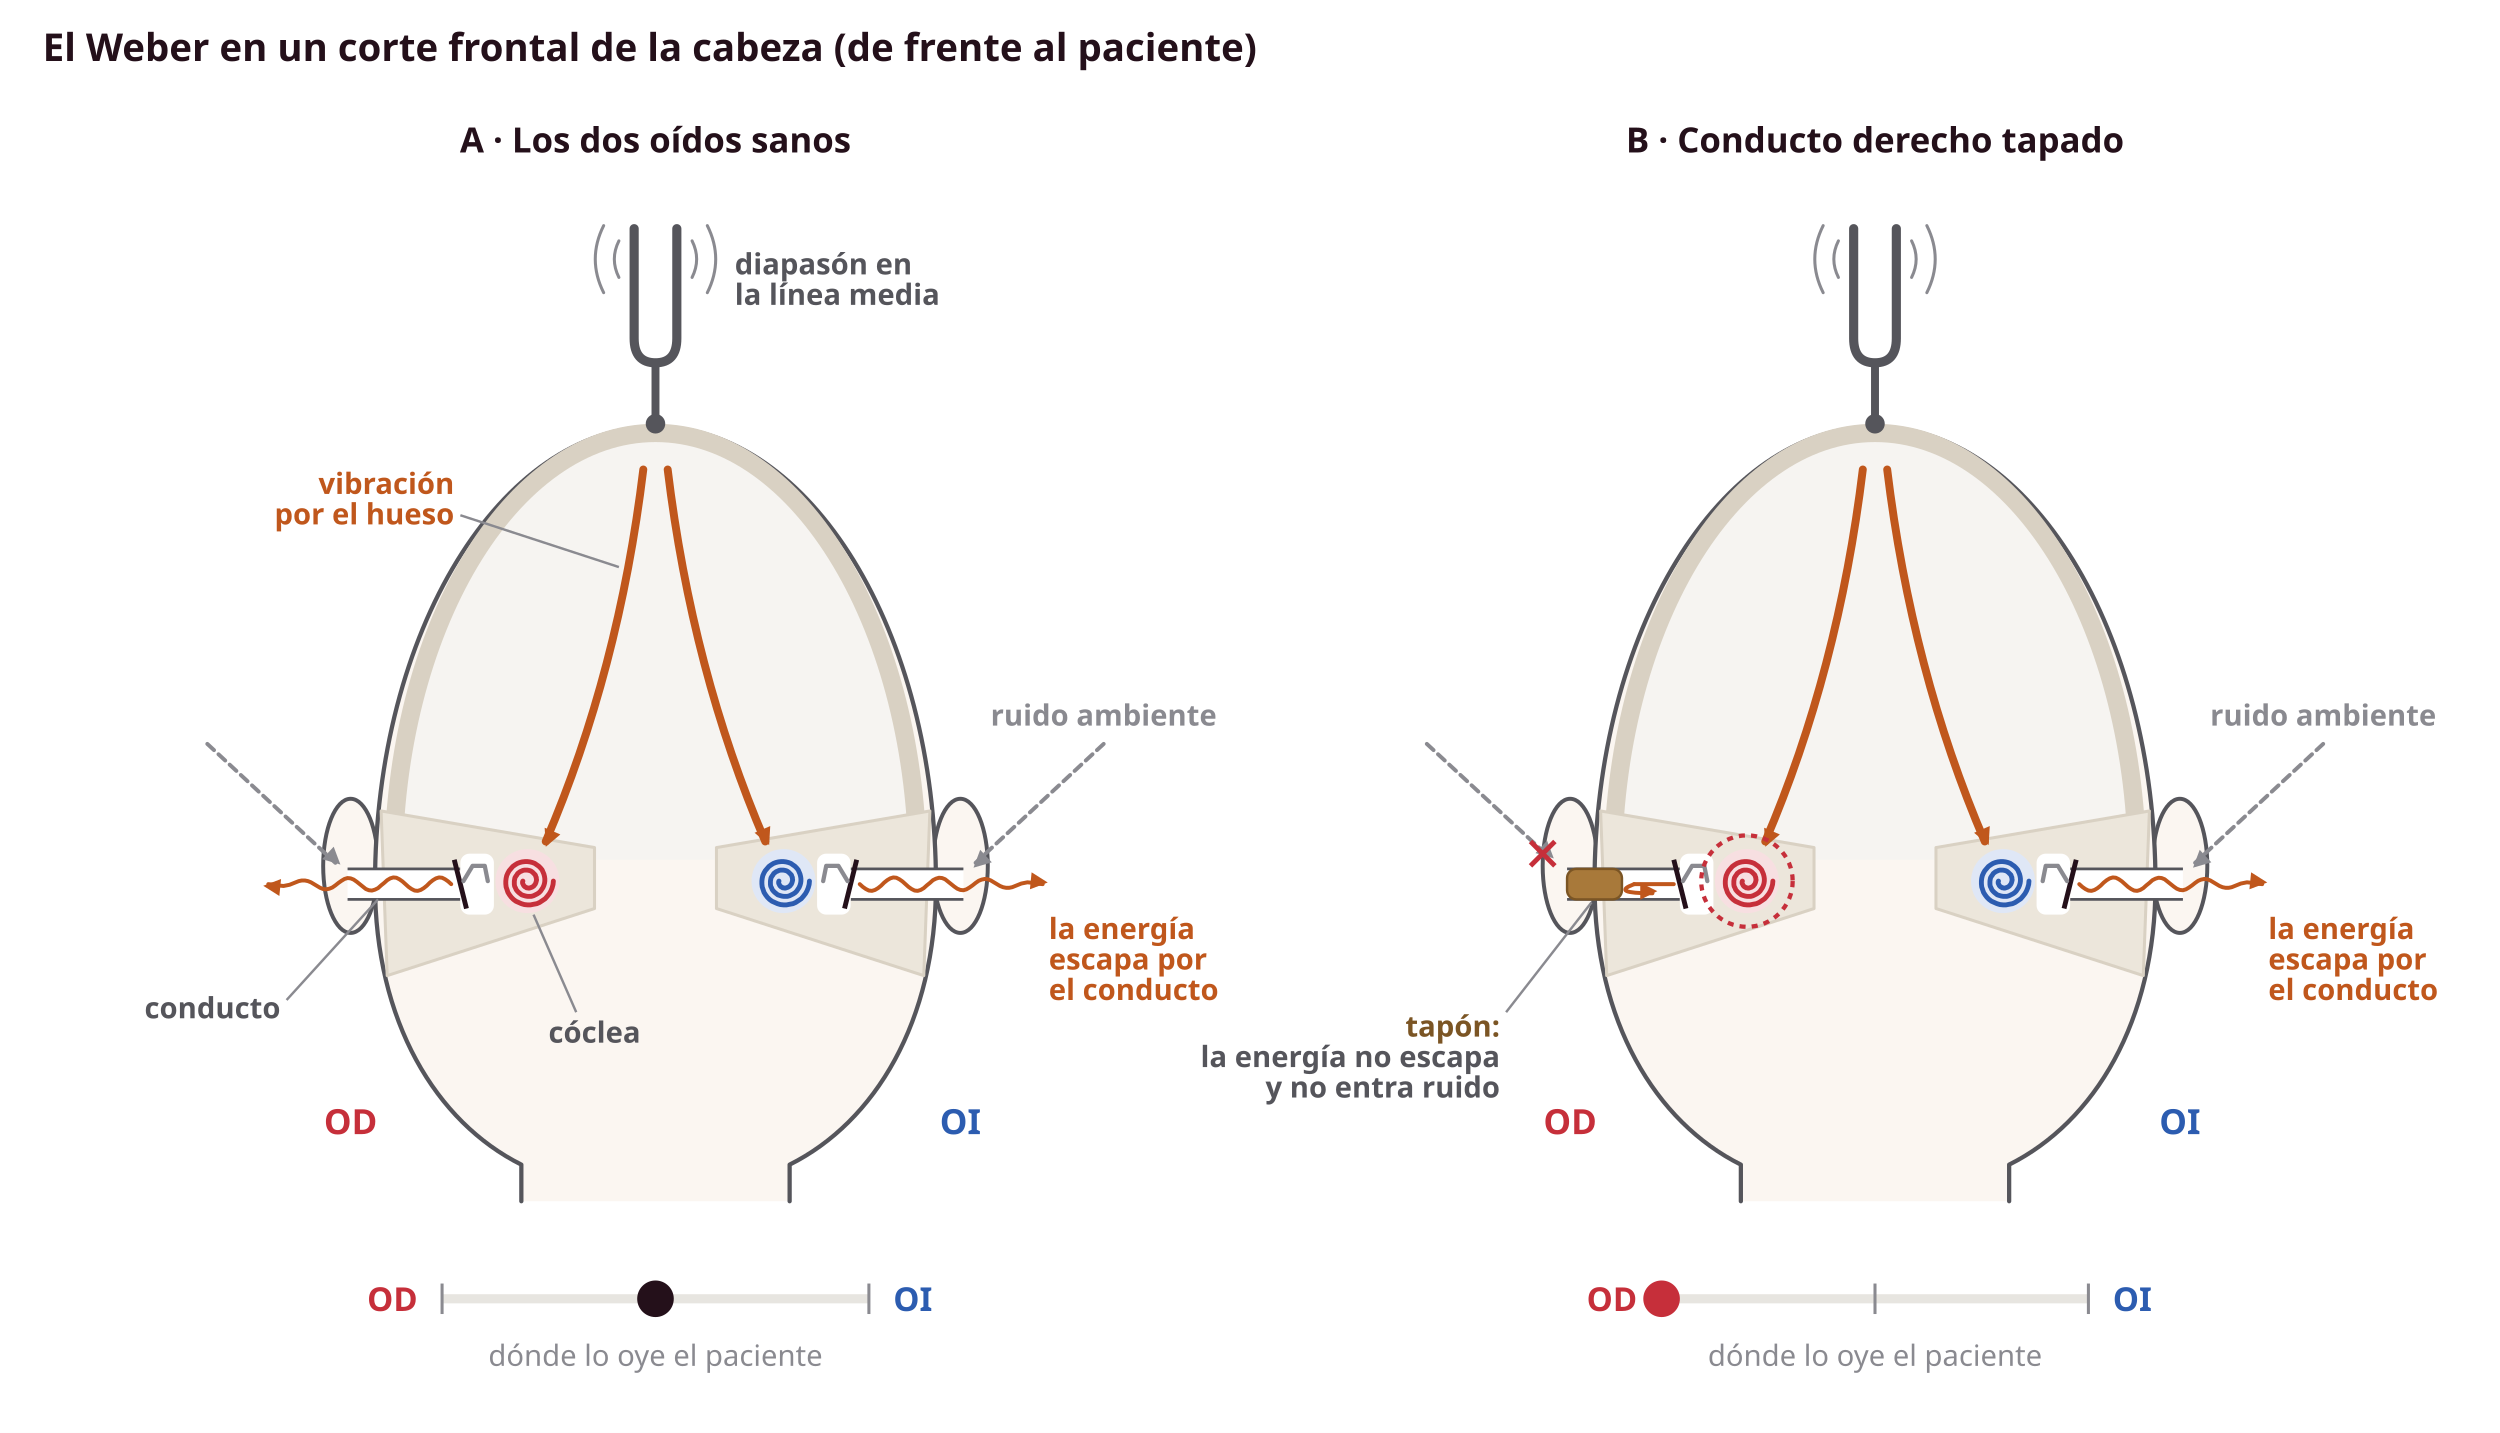
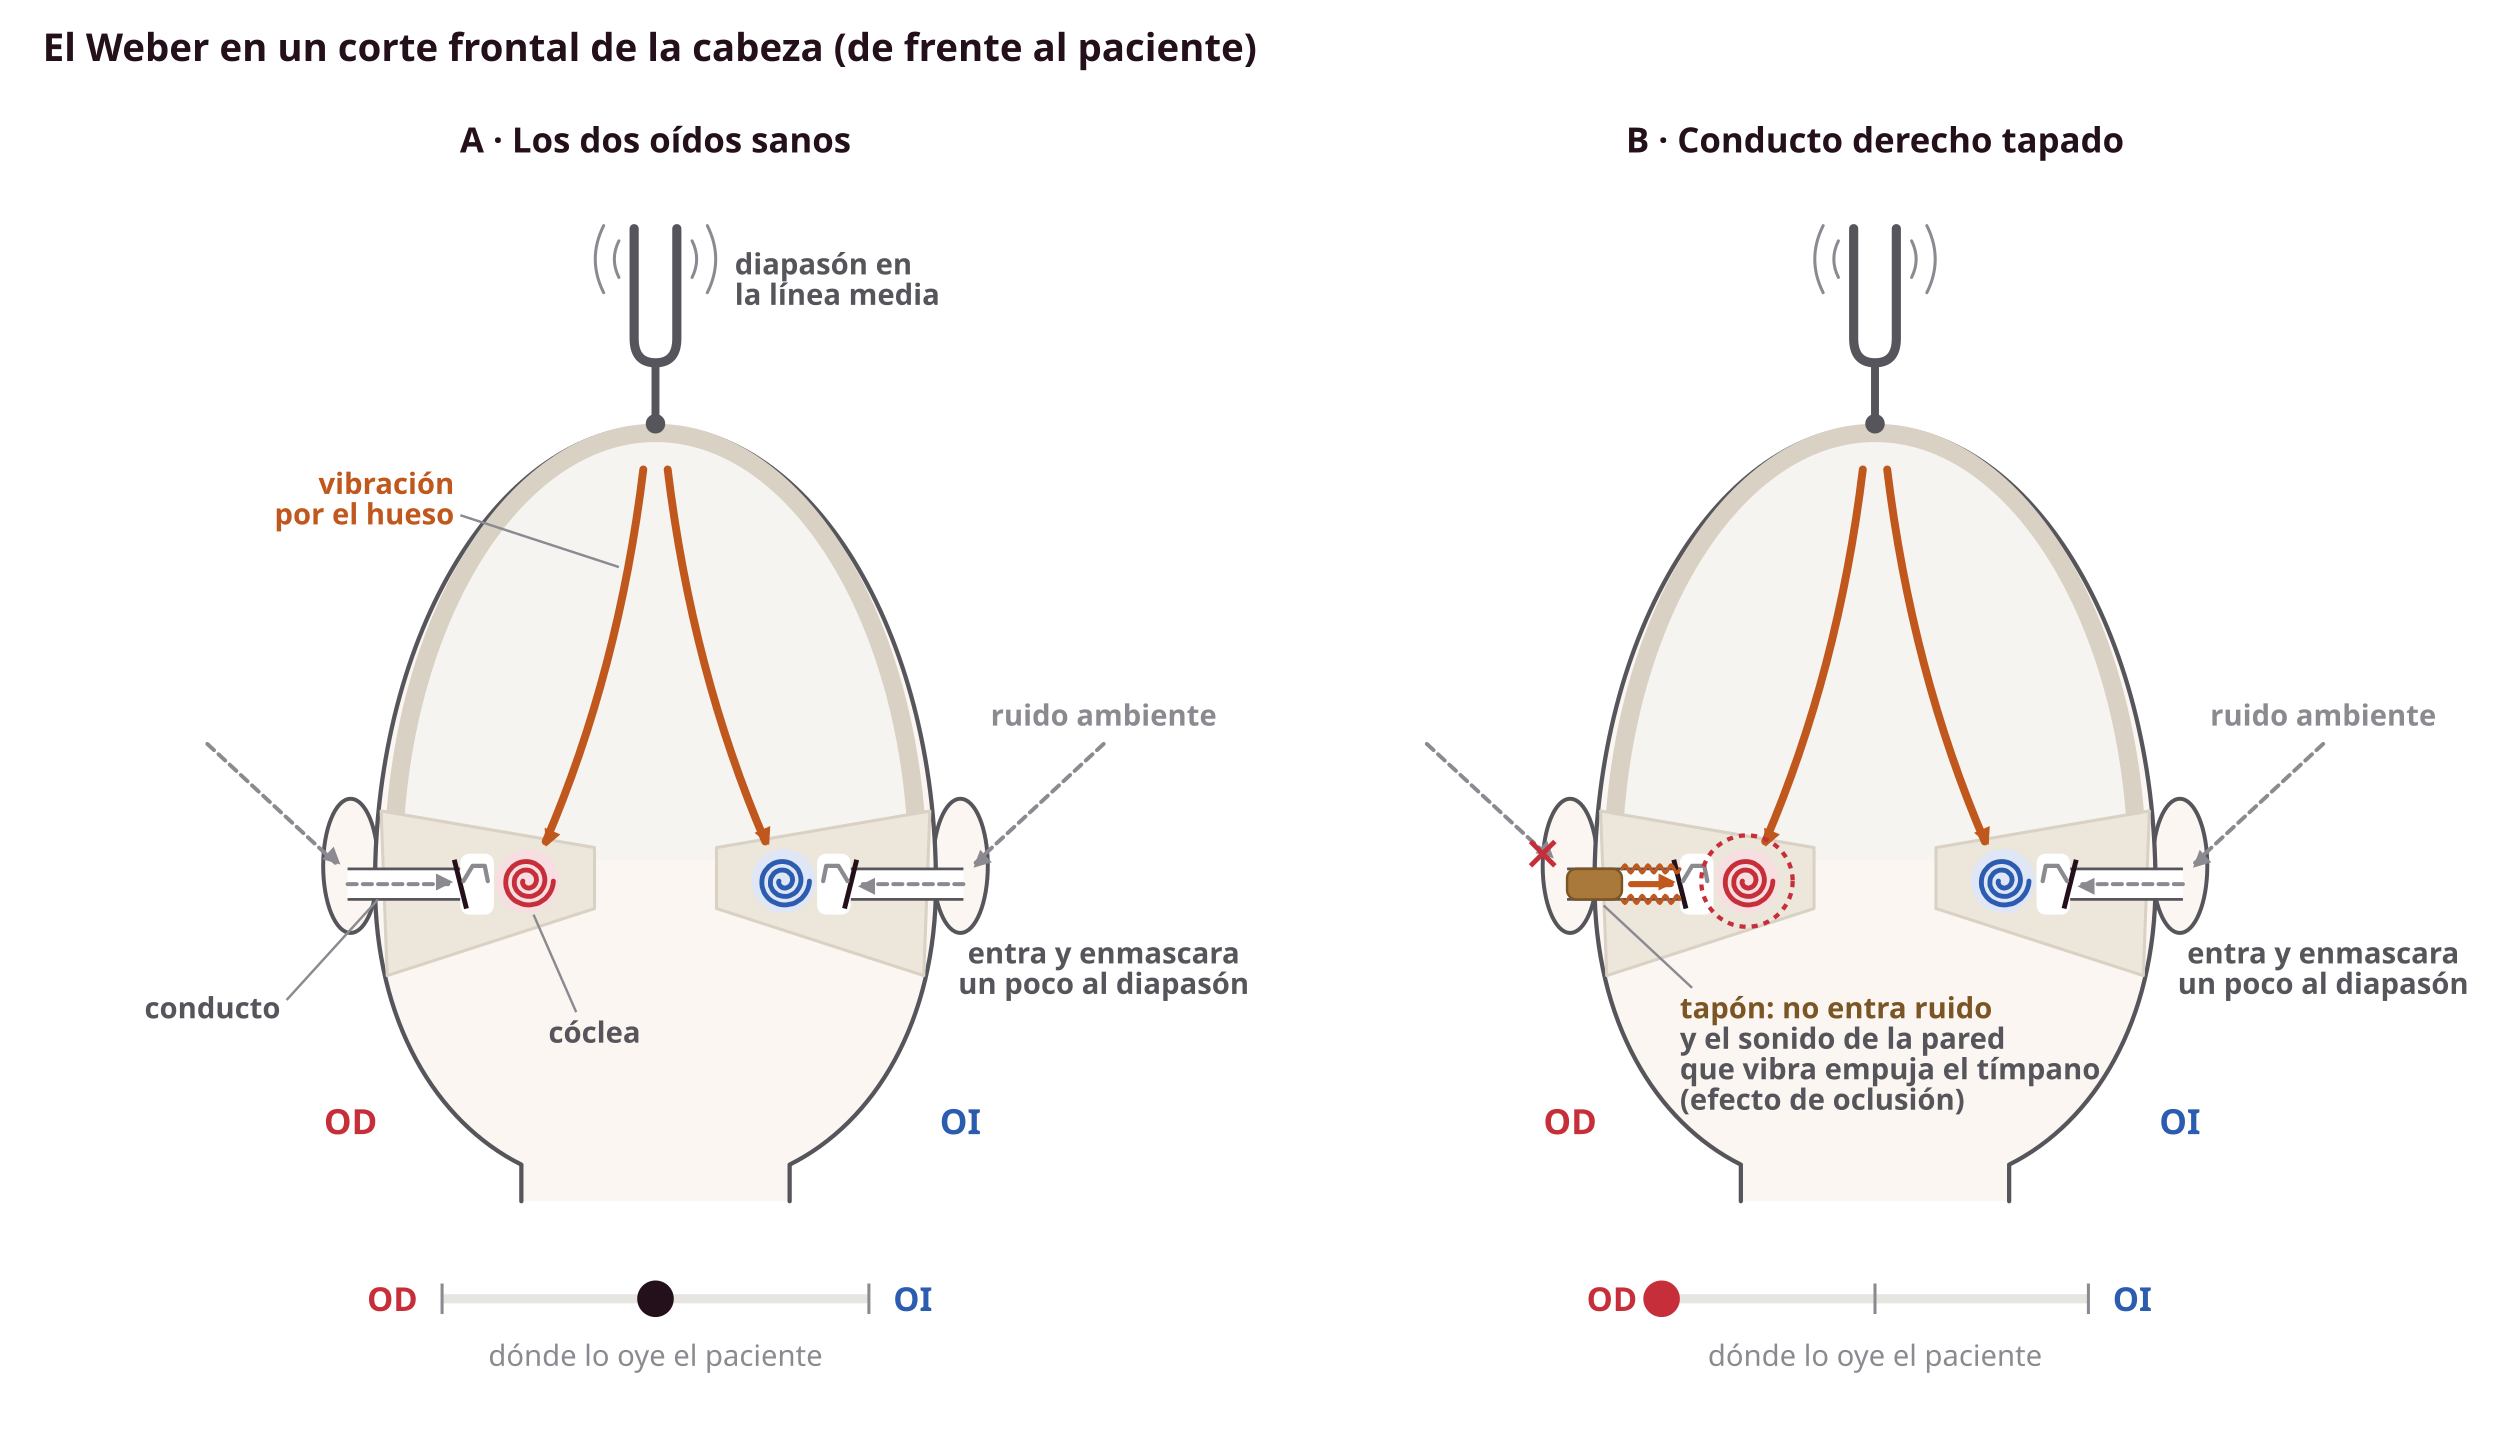
<svg xmlns="http://www.w3.org/2000/svg" viewBox="0 0 820 470" width="820" height="470">
  <defs>
    <marker id="p-c" markerWidth="6" markerHeight="6" refX="4" refY="3.5" markerUnits="userSpaceOnUse" orient="auto">
      <path d="M0,0 L7,3.5 L0,7 z" transform="scale(.8)" fill="#c0571c" />
    </marker>
    <marker id="p-t" markerWidth="6" markerHeight="6" refX="4" refY="3.5" markerUnits="userSpaceOnUse" orient="auto">
      <path d="M0,0 L7,3.5 L0,7 z" transform="scale(.8)" fill="#8a8a90" />
    </marker>
    <marker id="p-g" markerWidth="6" markerHeight="6" refX="4" refY="3.5" markerUnits="userSpaceOnUse" orient="auto">
      <path d="M0,0 L7,3.5 L0,7 z" transform="scale(.8)" fill="#55555b" />
    </marker>
  </defs>
  <rect width="820" height="470" fill="#fff" />
  <text x="14.0" y="20.0" font-family="'Plus Jakarta Sans', sans-serif" font-size="12.6" fill="#24101a" text-anchor="start" font-weight="700">El Weber en un corte frontal de la cabeza (de frente al paciente)</text>
  <text x="215.0" y="50.0" font-family="'Plus Jakarta Sans', sans-serif" font-size="11.4" fill="#24101a" text-anchor="middle" font-weight="700">A · Los dos oídos sanos</text>
  <ellipse cx="115.0" cy="284.0" rx="9.0" ry="22.0" fill="#fbf6f1" stroke="#55555b" stroke-width="1.3" />
  <ellipse cx="315.0" cy="284.0" rx="9.0" ry="22.0" fill="#fbf6f1" stroke="#55555b" stroke-width="1.3" />
  <path d="M171.0,394.0 L171.0,382.0 C143.0,368.0 123.0,335.0 123.0,290.0 A92.0,150.0 0 0 1 307.0,290.0 C307.0,335.0 287.0,368.0 259.0,382.0 L259.0,394.0 Z" fill="#fbf6f1" stroke="none" stroke-width="0" stroke-linejoin="round" stroke-linecap="round" />
  <path d="M171.0,394.0 L171.0,382.0 C143.0,368.0 123.0,335.0 123.0,290.0 A92.0,150.0 0 0 1 307.0,290.0 C307.0,335.0 287.0,368.0 259.0,382.0 L259.0,394.0" fill="none" stroke="#55555b" stroke-width="1.4" stroke-linejoin="round" stroke-linecap="round" />
  <path d="M131.0,282.0 A84.0,140.0 0 0 1 299.0,282.0 L235.0,282.0 L195.0,282.0 Z" fill="#f6f4f1" stroke="none" stroke-width="0" stroke-linejoin="round" stroke-linecap="round" />
  <path d="M129.0,286.0 A86.0,144.0 0 0 1 301.0,286.0" fill="none" stroke="#d9d1c3" stroke-width="6.0" stroke-linejoin="round" stroke-linecap="round" />
  <path d="M125.0,266.0 L195.0,278.0 L195.0,298.0 L127.0,320.0 Z" fill="#ece6db" stroke="#d9d1c3" stroke-width="1" stroke-linejoin="round" stroke-linecap="round" />
  <path d="M305.0,266.0 L235.0,278.0 L235.0,298.0 L303.0,320.0 Z" fill="#ece6db" stroke="#d9d1c3" stroke-width="1" stroke-linejoin="round" stroke-linecap="round" />
  <rect x="114.0" y="285.0" width="37.0" height="10.0" rx="0" fill="#ffffff" stroke="none" stroke-width="0" />
  <line x1="114.0" y1="285.0" x2="151.0" y2="285.0" stroke="#55555b" stroke-width="0.9" />
  <line x1="114.0" y1="295.0" x2="151.0" y2="295.0" stroke="#55555b" stroke-width="0.9" />
  <rect x="151.0" y="280.0" width="11.0" height="20.0" rx="3" fill="#ffffff" stroke="none" stroke-width="0" />
  <line x1="149.0" y1="282.0" x2="153.0" y2="298.0" stroke="#24101a" stroke-width="1.6" />
  <polyline points="152.0,289.0 155.0,284.0 159.0,284.0 160.0,289.0" fill="none" stroke="#8a8a90" stroke-width="1.4" stroke-linejoin="round" stroke-linecap="round" />
  <circle cx="173.0" cy="289.0" r="10.5" fill="#f7dfe1" stroke="none" />
  <polyline points="181.5,289.0 181.4,290.1 181.1,291.2 180.7,292.2 180.2,293.1 179.5,294.0 178.8,294.8 177.9,295.4 177.0,296.0 176.1,296.4 175.0,296.6 174.0,296.8 173.0,296.8 172.0,296.7 171.0,296.4 170.1,296.0 169.2,295.6 168.4,295.0 167.7,294.3 167.1,293.5 166.6,292.7 166.3,291.8 166.0,290.9 165.9,289.9 165.9,289.0 166.0,288.1 166.2,287.2 166.6,286.3 167.0,285.6 167.6,284.9 168.2,284.2 168.9,283.7 169.7,283.2 170.5,282.9 171.3,282.7 172.2,282.6 173.0,282.6 173.8,282.7 174.6,282.9 175.4,283.2 176.1,283.7 176.7,284.1 177.3,284.7 177.8,285.3 178.1,286.0 178.4,286.7 178.6,287.5 178.7,288.2 178.7,289.0 178.6,289.7 178.4,290.4 178.1,291.1 177.7,291.7 177.3,292.3 176.8,292.8 176.2,293.2 175.6,293.5 175.0,293.8 174.3,294.0 173.7,294.0 173.0,294.0 172.4,293.9 171.7,293.7 171.1,293.5 170.6,293.1 170.1,292.7 169.7,292.3 169.3,291.8 169.1,291.3 168.8,290.7 168.7,290.1 168.7,289.6 168.7,289.0 168.8,288.4 168.9,287.9 169.2,287.4 169.5,287.0 169.8,286.5 170.2,286.2 170.6,285.9 171.1,285.7 171.5,285.5 172.0,285.4 172.5,285.4 173.0,285.4 173.5,285.5 173.9,285.6 174.3,285.8 174.7,286.1 175.0,286.4 175.3,286.7 175.6,287.0 175.7,287.4 175.9,287.8 175.9,288.2 176.0,288.6 175.9,289.0 175.8,289.4 175.7,289.7 175.5,290.1 175.3,290.3 175.1,290.6 174.8,290.8 174.5,291.0 174.2,291.1 173.9,291.2 173.6,291.3 173.3,291.3 173.0,291.2 172.7,291.2 172.5,291.0 172.2,290.9 172.0,290.7 171.8,290.5 171.7,290.3 171.6,290.1 171.5,289.9 171.4,289.7 171.4,289.4 171.4,289.2 171.5,289.0" fill="none" stroke="#c62f3a" stroke-width="1.6" stroke-linejoin="round" stroke-linecap="round" />
  <rect x="279.0" y="285.0" width="37.0" height="10.0" rx="0" fill="#ffffff" stroke="none" stroke-width="0" />
  <line x1="279.0" y1="285.0" x2="316.0" y2="285.0" stroke="#55555b" stroke-width="0.9" />
  <line x1="279.0" y1="295.0" x2="316.0" y2="295.0" stroke="#55555b" stroke-width="0.9" />
  <rect x="268.0" y="280.0" width="11.0" height="20.0" rx="3" fill="#ffffff" stroke="none" stroke-width="0" />
  <line x1="281.0" y1="282.0" x2="277.0" y2="298.0" stroke="#24101a" stroke-width="1.6" />
  <polyline points="278.0,289.0 275.0,284.0 271.0,284.0 270.0,289.0" fill="none" stroke="#8a8a90" stroke-width="1.4" stroke-linejoin="round" stroke-linecap="round" />
  <circle cx="257.0" cy="289.0" r="10.5" fill="#dfe7f6" stroke="none" />
  <polyline points="265.5,289.0 265.4,290.1 265.1,291.2 264.7,292.2 264.2,293.1 263.5,294.0 262.8,294.8 261.9,295.4 261.0,296.0 260.1,296.4 259.0,296.6 258.0,296.8 257.0,296.8 256.0,296.7 255.0,296.4 254.1,296.0 253.2,295.6 252.4,295.0 251.7,294.3 251.1,293.5 250.6,292.7 250.3,291.8 250.0,290.9 249.9,289.9 249.9,289.0 250.0,288.1 250.2,287.2 250.6,286.3 251.0,285.6 251.6,284.9 252.2,284.2 252.9,283.7 253.7,283.2 254.5,282.9 255.3,282.7 256.2,282.6 257.0,282.6 257.8,282.7 258.6,282.9 259.4,283.2 260.1,283.7 260.7,284.1 261.3,284.7 261.8,285.3 262.1,286.0 262.4,286.7 262.6,287.5 262.7,288.2 262.7,289.0 262.6,289.7 262.4,290.4 262.1,291.1 261.7,291.7 261.3,292.3 260.8,292.8 260.2,293.2 259.6,293.5 259.0,293.8 258.3,294.0 257.7,294.0 257.0,294.0 256.4,293.9 255.7,293.7 255.1,293.5 254.6,293.1 254.1,292.7 253.7,292.3 253.3,291.8 253.1,291.3 252.8,290.7 252.7,290.1 252.7,289.6 252.7,289.0 252.8,288.4 252.9,287.9 253.2,287.4 253.5,287.0 253.8,286.5 254.2,286.2 254.6,285.9 255.1,285.7 255.5,285.5 256.0,285.4 256.5,285.4 257.0,285.4 257.5,285.5 257.9,285.6 258.3,285.8 258.7,286.1 259.0,286.4 259.3,286.7 259.6,287.0 259.7,287.4 259.9,287.8 259.9,288.2 260.0,288.6 259.9,289.0 259.8,289.4 259.7,289.7 259.5,290.1 259.3,290.3 259.1,290.6 258.8,290.8 258.5,291.0 258.2,291.1 257.9,291.2 257.6,291.3 257.3,291.3 257.0,291.2 256.7,291.2 256.5,291.0 256.2,290.9 256.0,290.7 255.8,290.5 255.7,290.3 255.6,290.1 255.5,289.9 255.4,289.7 255.4,289.4 255.4,289.2 255.5,289.0" fill="none" stroke="#2c5cb0" stroke-width="1.6" stroke-linejoin="round" stroke-linecap="round" />
  <circle cx="215.0" cy="139.0" r="3.2" fill="#55555b" />
  <line x1="215.0" y1="137.0" x2="215.0" y2="119.0" stroke="#55555b" stroke-width="2.6" />
  <path d="M208.0,75.0 L208.0,111.0 Q208.0,119.0 215.0,119.0 Q222.0,119.0 222.0,111.0 L222.0,75.0" fill="none" stroke="#55555b" stroke-width="3.0" stroke-linejoin="round" stroke-linecap="round" />
  <path d="M203.0,79.0 Q200.0,85.0 203.0,91.0" fill="none" stroke="#8a8a90" stroke-width="1" stroke-linejoin="round" stroke-linecap="round" />
  <path d="M198.0,74.0 Q192.5,85.0 198.0,96.0" fill="none" stroke="#8a8a90" stroke-width="1" stroke-linejoin="round" stroke-linecap="round" />
  <path d="M227.0,79.0 Q230.0,85.0 227.0,91.0" fill="none" stroke="#8a8a90" stroke-width="1" stroke-linejoin="round" stroke-linecap="round" />
  <path d="M232.0,74.0 Q237.5,85.0 232.0,96.0" fill="none" stroke="#8a8a90" stroke-width="1" stroke-linejoin="round" stroke-linecap="round" />
  <path d="M211.0,154.0 Q203.0,220.0 179.0,276.0" fill="none" stroke="#c0571c" stroke-width="2.6" stroke-linejoin="round" stroke-linecap="round" marker-end="url(#p-c)" />
  <path d="M219.0,154.0 Q227.0,220.0 251.0,276.0" fill="none" stroke="#c0571c" stroke-width="2.6" stroke-linejoin="round" stroke-linecap="round" marker-end="url(#p-c)" />
  <text x="149.0" y="162.0" font-family="'Plus Jakarta Sans', sans-serif" font-size="9.6" fill="#c0571c" text-anchor="end" font-weight="700">vibración</text>
  <text x="149.0" y="172.0" font-family="'Plus Jakarta Sans', sans-serif" font-size="9.6" fill="#c0571c" text-anchor="end" font-weight="700">por el hueso</text>
  <line x1="151.0" y1="169.0" x2="203.0" y2="186.0" stroke="#8a8a90" stroke-width="0.8" />
-   <path d="M148.0,290.0 L147.0,289.1 L146.0,288.4 L145.0,287.9 L144.0,287.8 L143.0,288.1 L142.0,288.7 L141.0,289.5 L140.0,290.5 L139.0,291.3 L138.0,291.9 L137.0,292.2 L136.0,292.1 L135.0,291.6 L134.0,290.9 L133.0,290.0 L132.0,289.1 L131.0,288.4 L130.0,287.9 L129.0,287.8 L128.0,288.1 L127.0,288.7 L126.0,289.6 L125.0,290.4 L124.0,291.3 L123.0,291.8 L122.0,292.1 L121.0,292.0 L120.0,291.6 L119.0,290.8 L118.0,290.0 L117.0,289.2 L116.0,288.5 L115.0,288.1 L114.0,288.0 L113.0,288.3 L112.0,288.9 L111.0,289.6 L110.0,290.4 L109.0,291.1 L108.0,291.5 L107.0,291.7 L106.0,291.6 L105.0,291.2 L104.0,290.6 L103.0,290.0 L102.0,289.4 L101.0,289.0 L100.0,288.8 L99.0,288.8 L98.0,289.0 L97.0,289.4 L96.0,289.8 L95.0,290.2 L94.0,290.4 L93.0,290.6 L92.0,290.5 L91.0,290.4 L90.0,290.2 L89.0,290.1 L88.0,290.0" fill="none" stroke="#c0571c" stroke-width="1.3" stroke-linejoin="round" stroke-linecap="round" marker-end="url(#p-c)" />
  <path d="M68.0,244.0 L110.0,283.0" fill="none" stroke="#8a8a90" stroke-width="1.3" stroke-linejoin="round" stroke-linecap="round" marker-end="url(#p-t)" stroke-dasharray="3 2" />
-   <path d="M282.0,290.0 L283.0,290.9 L284.0,291.6 L285.0,292.1 L286.0,292.2 L287.0,291.9 L288.0,291.3 L289.0,290.5 L290.0,289.5 L291.0,288.7 L292.0,288.1 L293.0,287.8 L294.0,287.9 L295.0,288.4 L296.0,289.1 L297.0,290.0 L298.0,290.9 L299.0,291.6 L300.0,292.1 L301.0,292.2 L302.0,291.9 L303.0,291.3 L304.0,290.4 L305.0,289.6 L306.0,288.7 L307.0,288.2 L308.0,287.9 L309.0,288.0 L310.0,288.4 L311.0,289.2 L312.0,290.0 L313.0,290.8 L314.0,291.5 L315.0,291.9 L316.0,292.0 L317.0,291.7 L318.0,291.1 L319.0,290.4 L320.0,289.6 L321.0,288.9 L322.0,288.5 L323.0,288.3 L324.0,288.4 L325.0,288.8 L326.0,289.4 L327.0,290.0 L328.0,290.6 L329.0,291.0 L330.0,291.2 L331.0,291.2 L332.0,291.0 L333.0,290.6 L334.0,290.2 L335.0,289.8 L336.0,289.6 L337.0,289.4 L338.0,289.5 L339.0,289.6 L340.0,289.8 L341.0,289.9 L342.0,290.0" fill="none" stroke="#c0571c" stroke-width="1.3" stroke-linejoin="round" stroke-linecap="round" marker-end="url(#p-c)" />
+   <path d="M114.0,290.0 L147.0,290.0" fill="none" stroke="#8a8a90" stroke-width="1.3" stroke-linejoin="round" stroke-linecap="round" marker-end="url(#p-t)" stroke-dasharray="3 2" />
  <path d="M362.0,244.0 L320.0,283.0" fill="none" stroke="#8a8a90" stroke-width="1.3" stroke-linejoin="round" stroke-linecap="round" marker-end="url(#p-t)" stroke-dasharray="3 2" />
+   <path d="M316.0,290.0 L283.0,290.0" fill="none" stroke="#8a8a90" stroke-width="1.3" stroke-linejoin="round" stroke-linecap="round" marker-end="url(#p-t)" stroke-dasharray="3 2" />
  <text x="362.0" y="238.0" font-family="'Plus Jakarta Sans', sans-serif" font-size="9.6" fill="#8a8a90" text-anchor="middle" font-weight="600">ruido ambiente</text>
-   <text x="344.0" y="308.0" font-family="'Plus Jakarta Sans', sans-serif" font-size="9.6" fill="#c0571c" text-anchor="start" font-weight="600">la energía</text>
-   <text x="344.0" y="318.0" font-family="'Plus Jakarta Sans', sans-serif" font-size="9.6" fill="#c0571c" text-anchor="start" font-weight="600">escapa por</text>
-   <text x="344.0" y="328.0" font-family="'Plus Jakarta Sans', sans-serif" font-size="9.6" fill="#c0571c" text-anchor="start" font-weight="600">el conducto</text>
+   <text x="362.0" y="316.0" font-family="'Plus Jakarta Sans', sans-serif" font-size="9.6" fill="#55555b" text-anchor="middle" font-weight="600">entra y enmascara</text>
+   <text x="362.0" y="326.0" font-family="'Plus Jakarta Sans', sans-serif" font-size="9.6" fill="#55555b" text-anchor="middle" font-weight="600">un poco al diapasón</text>
  <text x="92.0" y="334.0" font-family="'Plus Jakarta Sans', sans-serif" font-size="9.6" fill="#55555b" text-anchor="end" font-weight="600">conducto</text>
  <line x1="94.0" y1="328.0" x2="124.0" y2="295.0" stroke="#8a8a90" stroke-width="0.8" />
  <text x="195.0" y="342.0" font-family="'Plus Jakarta Sans', sans-serif" font-size="9.6" fill="#55555b" text-anchor="middle" font-weight="600">cóclea</text>
  <line x1="189.0" y1="332.0" x2="175.0" y2="300.0" stroke="#8a8a90" stroke-width="0.8" />
  <text x="241.0" y="90.0" font-family="'Plus Jakarta Sans', sans-serif" font-size="9.6" fill="#55555b" text-anchor="start" font-weight="600">diapasón en</text>
  <text x="241.0" y="100.0" font-family="'Plus Jakarta Sans', sans-serif" font-size="9.6" fill="#55555b" text-anchor="start" font-weight="600">la línea media</text>
  <text x="115.0" y="372.0" font-family="'Plus Jakarta Sans', sans-serif" font-size="11.4" fill="#c62f3a" text-anchor="middle" font-weight="700">OD</text>
  <text x="315.0" y="372.0" font-family="'Plus Jakarta Sans', sans-serif" font-size="11.4" fill="#2c5cb0" text-anchor="middle" font-weight="700">OI</text>
  <line x1="145.0" y1="426.0" x2="285.0" y2="426.0" stroke="#e7e5e0" stroke-width="3" />
  <line x1="145.0" y1="421.0" x2="145.0" y2="431.0" stroke="#8a8a90" stroke-width="1" />
  <line x1="215.0" y1="421.0" x2="215.0" y2="431.0" stroke="#8a8a90" stroke-width="1" />
  <line x1="285.0" y1="421.0" x2="285.0" y2="431.0" stroke="#8a8a90" stroke-width="1" />
  <text x="137.0" y="430.0" font-family="'Plus Jakarta Sans', sans-serif" font-size="10.8" fill="#c62f3a" text-anchor="end" font-weight="700">OD</text>
  <text x="293.0" y="430.0" font-family="'Plus Jakarta Sans', sans-serif" font-size="10.8" fill="#2c5cb0" text-anchor="start" font-weight="700">OI</text>
  <circle cx="215.0" cy="426.0" r="6" fill="#24101a" />
  <text x="215.0" y="448.0" font-family="'Plus Jakarta Sans', sans-serif" font-size="9.6" fill="#8a8a90" text-anchor="middle" font-weight="400">dónde lo oye el paciente</text>
  <text x="615.0" y="50.0" font-family="'Plus Jakarta Sans', sans-serif" font-size="11.4" fill="#24101a" text-anchor="middle" font-weight="700">B · Conducto derecho tapado</text>
  <ellipse cx="515.0" cy="284.0" rx="9.0" ry="22.0" fill="#fbf6f1" stroke="#55555b" stroke-width="1.3" />
  <ellipse cx="715.0" cy="284.0" rx="9.0" ry="22.0" fill="#fbf6f1" stroke="#55555b" stroke-width="1.3" />
  <path d="M571.0,394.0 L571.0,382.0 C543.0,368.0 523.0,335.0 523.0,290.0 A92.0,150.0 0 0 1 707.0,290.0 C707.0,335.0 687.0,368.0 659.0,382.0 L659.0,394.0 Z" fill="#fbf6f1" stroke="none" stroke-width="0" stroke-linejoin="round" stroke-linecap="round" />
  <path d="M571.0,394.0 L571.0,382.0 C543.0,368.0 523.0,335.0 523.0,290.0 A92.0,150.0 0 0 1 707.0,290.0 C707.0,335.0 687.0,368.0 659.0,382.0 L659.0,394.0" fill="none" stroke="#55555b" stroke-width="1.4" stroke-linejoin="round" stroke-linecap="round" />
  <path d="M531.0,282.0 A84.0,140.0 0 0 1 699.0,282.0 L635.0,282.0 L595.0,282.0 Z" fill="#f6f4f1" stroke="none" stroke-width="0" stroke-linejoin="round" stroke-linecap="round" />
  <path d="M529.0,286.0 A86.0,144.0 0 0 1 701.0,286.0" fill="none" stroke="#d9d1c3" stroke-width="6.0" stroke-linejoin="round" stroke-linecap="round" />
  <path d="M525.0,266.0 L595.0,278.0 L595.0,298.0 L527.0,320.0 Z" fill="#ece6db" stroke="#d9d1c3" stroke-width="1" stroke-linejoin="round" stroke-linecap="round" />
  <path d="M705.0,266.0 L635.0,278.0 L635.0,298.0 L703.0,320.0 Z" fill="#ece6db" stroke="#d9d1c3" stroke-width="1" stroke-linejoin="round" stroke-linecap="round" />
  <rect x="514.0" y="285.0" width="37.0" height="10.0" rx="0" fill="#ffffff" stroke="none" stroke-width="0" />
  <line x1="514.0" y1="285.0" x2="551.0" y2="285.0" stroke="#55555b" stroke-width="0.9" />
  <line x1="514.0" y1="295.0" x2="551.0" y2="295.0" stroke="#55555b" stroke-width="0.9" />
  <rect x="551.0" y="280.0" width="11.0" height="20.0" rx="3" fill="#ffffff" stroke="none" stroke-width="0" />
  <line x1="549.0" y1="282.0" x2="553.0" y2="298.0" stroke="#24101a" stroke-width="1.6" />
  <polyline points="552.0,289.0 555.0,284.0 559.0,284.0 560.0,289.0" fill="none" stroke="#8a8a90" stroke-width="1.4" stroke-linejoin="round" stroke-linecap="round" />
  <circle cx="573.0" cy="289.0" r="10.5" fill="#f7dfe1" stroke="none" />
  <polyline points="581.5,289.0 581.4,290.1 581.1,291.2 580.7,292.2 580.2,293.1 579.5,294.0 578.8,294.8 577.9,295.4 577.0,296.0 576.1,296.4 575.0,296.6 574.0,296.8 573.0,296.8 572.0,296.7 571.0,296.4 570.1,296.0 569.2,295.6 568.4,295.0 567.7,294.3 567.1,293.5 566.6,292.7 566.3,291.8 566.0,290.9 565.9,289.9 565.9,289.0 566.0,288.1 566.2,287.2 566.6,286.3 567.0,285.6 567.6,284.9 568.2,284.2 568.9,283.7 569.7,283.2 570.5,282.9 571.3,282.7 572.2,282.6 573.0,282.6 573.8,282.7 574.6,282.9 575.4,283.2 576.1,283.7 576.7,284.1 577.3,284.7 577.8,285.3 578.1,286.0 578.4,286.7 578.6,287.5 578.7,288.2 578.7,289.0 578.6,289.7 578.4,290.4 578.1,291.1 577.7,291.7 577.3,292.3 576.8,292.8 576.2,293.2 575.6,293.5 575.0,293.8 574.3,294.0 573.7,294.0 573.0,294.0 572.4,293.9 571.7,293.7 571.1,293.5 570.6,293.1 570.1,292.7 569.7,292.3 569.3,291.8 569.1,291.3 568.8,290.7 568.7,290.1 568.7,289.6 568.7,289.0 568.8,288.4 568.9,287.9 569.2,287.4 569.5,287.0 569.8,286.5 570.2,286.2 570.6,285.9 571.1,285.7 571.5,285.5 572.0,285.4 572.5,285.4 573.0,285.4 573.5,285.5 573.9,285.6 574.3,285.8 574.7,286.1 575.0,286.4 575.3,286.7 575.6,287.0 575.7,287.4 575.9,287.8 575.9,288.2 576.0,288.6 575.9,289.0 575.8,289.4 575.7,289.7 575.5,290.1 575.3,290.3 575.1,290.6 574.8,290.8 574.5,291.0 574.2,291.1 573.9,291.2 573.6,291.3 573.3,291.3 573.0,291.2 572.7,291.2 572.5,291.0 572.2,290.9 572.0,290.7 571.8,290.5 571.7,290.3 571.6,290.1 571.5,289.9 571.4,289.7 571.4,289.4 571.4,289.2 571.5,289.0" fill="none" stroke="#c62f3a" stroke-width="1.6" stroke-linejoin="round" stroke-linecap="round" />
  <rect x="679.0" y="285.0" width="37.0" height="10.0" rx="0" fill="#ffffff" stroke="none" stroke-width="0" />
  <line x1="679.0" y1="285.0" x2="716.0" y2="285.0" stroke="#55555b" stroke-width="0.9" />
  <line x1="679.0" y1="295.0" x2="716.0" y2="295.0" stroke="#55555b" stroke-width="0.9" />
  <rect x="668.0" y="280.0" width="11.0" height="20.0" rx="3" fill="#ffffff" stroke="none" stroke-width="0" />
  <line x1="681.0" y1="282.0" x2="677.0" y2="298.0" stroke="#24101a" stroke-width="1.6" />
  <polyline points="678.0,289.0 675.0,284.0 671.0,284.0 670.0,289.0" fill="none" stroke="#8a8a90" stroke-width="1.4" stroke-linejoin="round" stroke-linecap="round" />
  <circle cx="657.0" cy="289.0" r="10.5" fill="#dfe7f6" stroke="none" />
  <polyline points="665.5,289.0 665.4,290.1 665.1,291.2 664.7,292.2 664.2,293.1 663.5,294.0 662.8,294.8 661.9,295.4 661.0,296.0 660.1,296.4 659.0,296.6 658.0,296.8 657.0,296.8 656.0,296.7 655.0,296.4 654.1,296.0 653.2,295.6 652.4,295.0 651.7,294.3 651.1,293.5 650.6,292.7 650.3,291.8 650.0,290.9 649.9,289.9 649.9,289.0 650.0,288.1 650.2,287.2 650.6,286.3 651.0,285.6 651.6,284.9 652.2,284.2 652.9,283.7 653.7,283.2 654.5,282.9 655.3,282.7 656.2,282.6 657.0,282.6 657.8,282.7 658.6,282.9 659.4,283.2 660.1,283.7 660.7,284.1 661.3,284.7 661.8,285.3 662.1,286.0 662.4,286.7 662.6,287.5 662.7,288.2 662.7,289.0 662.6,289.7 662.4,290.4 662.1,291.1 661.7,291.7 661.3,292.3 660.8,292.8 660.2,293.2 659.6,293.5 659.0,293.8 658.3,294.0 657.7,294.0 657.0,294.0 656.4,293.9 655.7,293.7 655.1,293.5 654.6,293.1 654.1,292.7 653.7,292.3 653.3,291.8 653.1,291.3 652.8,290.7 652.7,290.1 652.7,289.6 652.7,289.0 652.8,288.4 652.9,287.9 653.2,287.4 653.5,287.0 653.8,286.5 654.2,286.2 654.6,285.9 655.1,285.7 655.5,285.5 656.0,285.4 656.5,285.4 657.0,285.4 657.5,285.5 657.9,285.6 658.3,285.8 658.7,286.1 659.0,286.4 659.3,286.7 659.6,287.0 659.7,287.4 659.9,287.8 659.9,288.2 660.0,288.6 659.9,289.0 659.8,289.4 659.7,289.7 659.5,290.1 659.3,290.3 659.1,290.6 658.8,290.8 658.5,291.0 658.2,291.1 657.9,291.2 657.6,291.3 657.3,291.3 657.0,291.2 656.7,291.2 656.5,291.0 656.2,290.9 656.0,290.7 655.8,290.5 655.7,290.3 655.6,290.1 655.5,289.9 655.4,289.7 655.4,289.4 655.4,289.2 655.5,289.0" fill="none" stroke="#2c5cb0" stroke-width="1.6" stroke-linejoin="round" stroke-linecap="round" />
  <circle cx="615.0" cy="139.0" r="3.2" fill="#55555b" />
  <line x1="615.0" y1="137.0" x2="615.0" y2="119.0" stroke="#55555b" stroke-width="2.6" />
  <path d="M608.0,75.0 L608.0,111.0 Q608.0,119.0 615.0,119.0 Q622.0,119.0 622.0,111.0 L622.0,75.0" fill="none" stroke="#55555b" stroke-width="3.0" stroke-linejoin="round" stroke-linecap="round" />
  <path d="M603.0,79.0 Q600.0,85.0 603.0,91.0" fill="none" stroke="#8a8a90" stroke-width="1" stroke-linejoin="round" stroke-linecap="round" />
  <path d="M598.0,74.0 Q592.5,85.0 598.0,96.0" fill="none" stroke="#8a8a90" stroke-width="1" stroke-linejoin="round" stroke-linecap="round" />
  <path d="M627.0,79.0 Q630.0,85.0 627.0,91.0" fill="none" stroke="#8a8a90" stroke-width="1" stroke-linejoin="round" stroke-linecap="round" />
  <path d="M632.0,74.0 Q637.5,85.0 632.0,96.0" fill="none" stroke="#8a8a90" stroke-width="1" stroke-linejoin="round" stroke-linecap="round" />
  <path d="M611.0,154.0 Q603.0,220.0 579.0,276.0" fill="none" stroke="#c0571c" stroke-width="2.6" stroke-linejoin="round" stroke-linecap="round" marker-end="url(#p-c)" />
  <path d="M619.0,154.0 Q627.0,220.0 651.0,276.0" fill="none" stroke="#c0571c" stroke-width="2.6" stroke-linejoin="round" stroke-linecap="round" marker-end="url(#p-c)" />
  <rect x="514.0" y="285.0" width="18.0" height="10.0" rx="3" fill="#a8793a" stroke="#7b5524" stroke-width="0.8" />
+   <polyline points="532.0,285.0 532.5,284.1 533.0,283.7 533.4,284.1 533.9,285.0 534.4,285.9 534.9,286.3 535.3,285.9 535.8,285.0 536.3,284.1 536.8,283.7 537.2,284.1 537.7,285.0 538.2,285.9 538.6,286.3 539.1,285.9 539.6,285.0 540.1,284.1 540.5,283.7 541.0,284.1 541.5,285.0 542.0,285.9 542.5,286.3 542.9,285.9 543.4,285.0 543.9,284.1 544.4,283.7 544.8,284.1 545.3,285.0 545.8,285.9 546.2,286.3 546.7,285.9 547.2,285.0 547.7,284.1 548.1,283.7 548.6,284.1 549.1,285.0 549.6,285.9 550.0,286.3 550.5,285.9 551.0,285.0" fill="none" stroke="#c0571c" stroke-width="1.1" stroke-linejoin="round" stroke-linecap="round" />
+   <polyline points="532.0,295.0 532.5,295.9 533.0,296.3 533.4,295.9 533.9,295.0 534.4,294.1 534.9,293.7 535.3,294.1 535.8,295.0 536.3,295.9 536.8,296.3 537.2,295.9 537.7,295.0 538.2,294.1 538.6,293.7 539.1,294.1 539.6,295.0 540.1,295.9 540.5,296.3 541.0,295.9 541.5,295.0 542.0,294.1 542.5,293.7 542.9,294.1 543.4,295.0 543.9,295.9 544.4,296.3 544.8,295.9 545.3,295.0 545.8,294.1 546.2,293.7 546.7,294.1 547.2,295.0 547.7,295.9 548.1,296.3 548.6,295.9 549.1,295.0 549.6,294.1 550.0,293.7 550.5,294.1 551.0,295.0" fill="none" stroke="#c0571c" stroke-width="1.1" stroke-linejoin="round" stroke-linecap="round" />
+   <path d="M535.0,290.0 L548.0,290.0" fill="none" stroke="#c0571c" stroke-width="2" stroke-linejoin="round" stroke-linecap="round" marker-end="url(#p-c)" />
  <path d="M468.0,244.0 L508.0,281.0" fill="none" stroke="#8a8a90" stroke-width="1.3" stroke-linejoin="round" stroke-linecap="round" marker-end="url(#p-t)" stroke-dasharray="3 2" />
  <line x1="510.0" y1="276.0" x2="502.0" y2="284.0" stroke="#c62f3a" stroke-width="1.6" />
  <line x1="510.0" y1="284.0" x2="502.0" y2="276.0" stroke="#c62f3a" stroke-width="1.6" />
-   <path d="M549.0,290.0 L536.0,290.0" fill="none" stroke="#c0571c" stroke-width="1.3" stroke-linejoin="round" stroke-linecap="round" />
-   <path d="M536.0,290.0 Q528.0,293.0 542.0,293.0" fill="none" stroke="#c0571c" stroke-width="1.3" stroke-linejoin="round" stroke-linecap="round" marker-end="url(#p-c)" />
  <circle cx="573.0" cy="289.0" r="15" fill="none" stroke="#c62f3a" stroke-width="1.4" stroke-dasharray="2 2" />
-   <text x="492.0" y="340.0" font-family="'Plus Jakarta Sans', sans-serif" font-size="9.6" fill="#7b5524" text-anchor="end" font-weight="700">tapón:</text>
-   <text x="492.0" y="350.0" font-family="'Plus Jakarta Sans', sans-serif" font-size="9.6" fill="#55555b" text-anchor="end" font-weight="600">la energía no escapa</text>
-   <text x="492.0" y="360.0" font-family="'Plus Jakarta Sans', sans-serif" font-size="9.6" fill="#55555b" text-anchor="end" font-weight="600">y no entra ruido</text>
-   <line x1="494.0" y1="332.0" x2="522.0" y2="296.0" stroke="#8a8a90" stroke-width="0.8" />
-   <path d="M682.0,290.0 L683.0,290.9 L684.0,291.6 L685.0,292.1 L686.0,292.2 L687.0,291.9 L688.0,291.3 L689.0,290.5 L690.0,289.5 L691.0,288.7 L692.0,288.1 L693.0,287.8 L694.0,287.9 L695.0,288.4 L696.0,289.1 L697.0,290.0 L698.0,290.9 L699.0,291.6 L700.0,292.1 L701.0,292.2 L702.0,291.9 L703.0,291.3 L704.0,290.4 L705.0,289.6 L706.0,288.7 L707.0,288.2 L708.0,287.9 L709.0,288.0 L710.0,288.4 L711.0,289.2 L712.0,290.0 L713.0,290.8 L714.0,291.5 L715.0,291.9 L716.0,292.0 L717.0,291.7 L718.0,291.1 L719.0,290.4 L720.0,289.6 L721.0,288.9 L722.0,288.5 L723.0,288.3 L724.0,288.4 L725.0,288.8 L726.0,289.4 L727.0,290.0 L728.0,290.6 L729.0,291.0 L730.0,291.2 L731.0,291.2 L732.0,291.0 L733.0,290.6 L734.0,290.2 L735.0,289.8 L736.0,289.6 L737.0,289.4 L738.0,289.5 L739.0,289.6 L740.0,289.8 L741.0,289.9 L742.0,290.0" fill="none" stroke="#c0571c" stroke-width="1.3" stroke-linejoin="round" stroke-linecap="round" marker-end="url(#p-c)" />
+   <text x="551.0" y="334.0" font-family="'Plus Jakarta Sans', sans-serif" font-size="9.6" fill="#7b5524" text-anchor="start" font-weight="700">tapón: no entra ruido</text>
+   <text x="551.0" y="344.0" font-family="'Plus Jakarta Sans', sans-serif" font-size="9.6" fill="#55555b" text-anchor="start" font-weight="600">y el sonido de la pared</text>
+   <text x="551.0" y="354.0" font-family="'Plus Jakarta Sans', sans-serif" font-size="9.6" fill="#55555b" text-anchor="start" font-weight="600">que vibra empuja el tímpano</text>
+   <text x="551.0" y="364.0" font-family="'Plus Jakarta Sans', sans-serif" font-size="9.6" fill="#55555b" text-anchor="start" font-weight="600">(efecto de oclusión)</text>
+   <line x1="555.0" y1="324.0" x2="526.0" y2="297.0" stroke="#8a8a90" stroke-width="0.8" />
  <path d="M762.0,244.0 L720.0,283.0" fill="none" stroke="#8a8a90" stroke-width="1.3" stroke-linejoin="round" stroke-linecap="round" marker-end="url(#p-t)" stroke-dasharray="3 2" />
+   <path d="M716.0,290.0 L683.0,290.0" fill="none" stroke="#8a8a90" stroke-width="1.3" stroke-linejoin="round" stroke-linecap="round" marker-end="url(#p-t)" stroke-dasharray="3 2" />
  <text x="762.0" y="238.0" font-family="'Plus Jakarta Sans', sans-serif" font-size="9.6" fill="#8a8a90" text-anchor="middle" font-weight="600">ruido ambiente</text>
-   <text x="744.0" y="308.0" font-family="'Plus Jakarta Sans', sans-serif" font-size="9.6" fill="#c0571c" text-anchor="start" font-weight="600">la energía</text>
-   <text x="744.0" y="318.0" font-family="'Plus Jakarta Sans', sans-serif" font-size="9.6" fill="#c0571c" text-anchor="start" font-weight="600">escapa por</text>
-   <text x="744.0" y="328.0" font-family="'Plus Jakarta Sans', sans-serif" font-size="9.6" fill="#c0571c" text-anchor="start" font-weight="600">el conducto</text>
+   <text x="762.0" y="316.0" font-family="'Plus Jakarta Sans', sans-serif" font-size="9.6" fill="#55555b" text-anchor="middle" font-weight="600">entra y enmascara</text>
+   <text x="762.0" y="326.0" font-family="'Plus Jakarta Sans', sans-serif" font-size="9.6" fill="#55555b" text-anchor="middle" font-weight="600">un poco al diapasón</text>
  <text x="515.0" y="372.0" font-family="'Plus Jakarta Sans', sans-serif" font-size="11.4" fill="#c62f3a" text-anchor="middle" font-weight="700">OD</text>
  <text x="715.0" y="372.0" font-family="'Plus Jakarta Sans', sans-serif" font-size="11.4" fill="#2c5cb0" text-anchor="middle" font-weight="700">OI</text>
  <line x1="545.0" y1="426.0" x2="685.0" y2="426.0" stroke="#e7e5e0" stroke-width="3" />
  <line x1="545.0" y1="421.0" x2="545.0" y2="431.0" stroke="#8a8a90" stroke-width="1" />
  <line x1="615.0" y1="421.0" x2="615.0" y2="431.0" stroke="#8a8a90" stroke-width="1" />
  <line x1="685.0" y1="421.0" x2="685.0" y2="431.0" stroke="#8a8a90" stroke-width="1" />
  <text x="537.0" y="430.0" font-family="'Plus Jakarta Sans', sans-serif" font-size="10.8" fill="#c62f3a" text-anchor="end" font-weight="700">OD</text>
  <text x="693.0" y="430.0" font-family="'Plus Jakarta Sans', sans-serif" font-size="10.8" fill="#2c5cb0" text-anchor="start" font-weight="700">OI</text>
  <circle cx="545.0" cy="426.0" r="6" fill="#c62f3a" />
  <text x="615.0" y="448.0" font-family="'Plus Jakarta Sans', sans-serif" font-size="9.6" fill="#8a8a90" text-anchor="middle" font-weight="400">dónde lo oye el paciente</text>
</svg>
